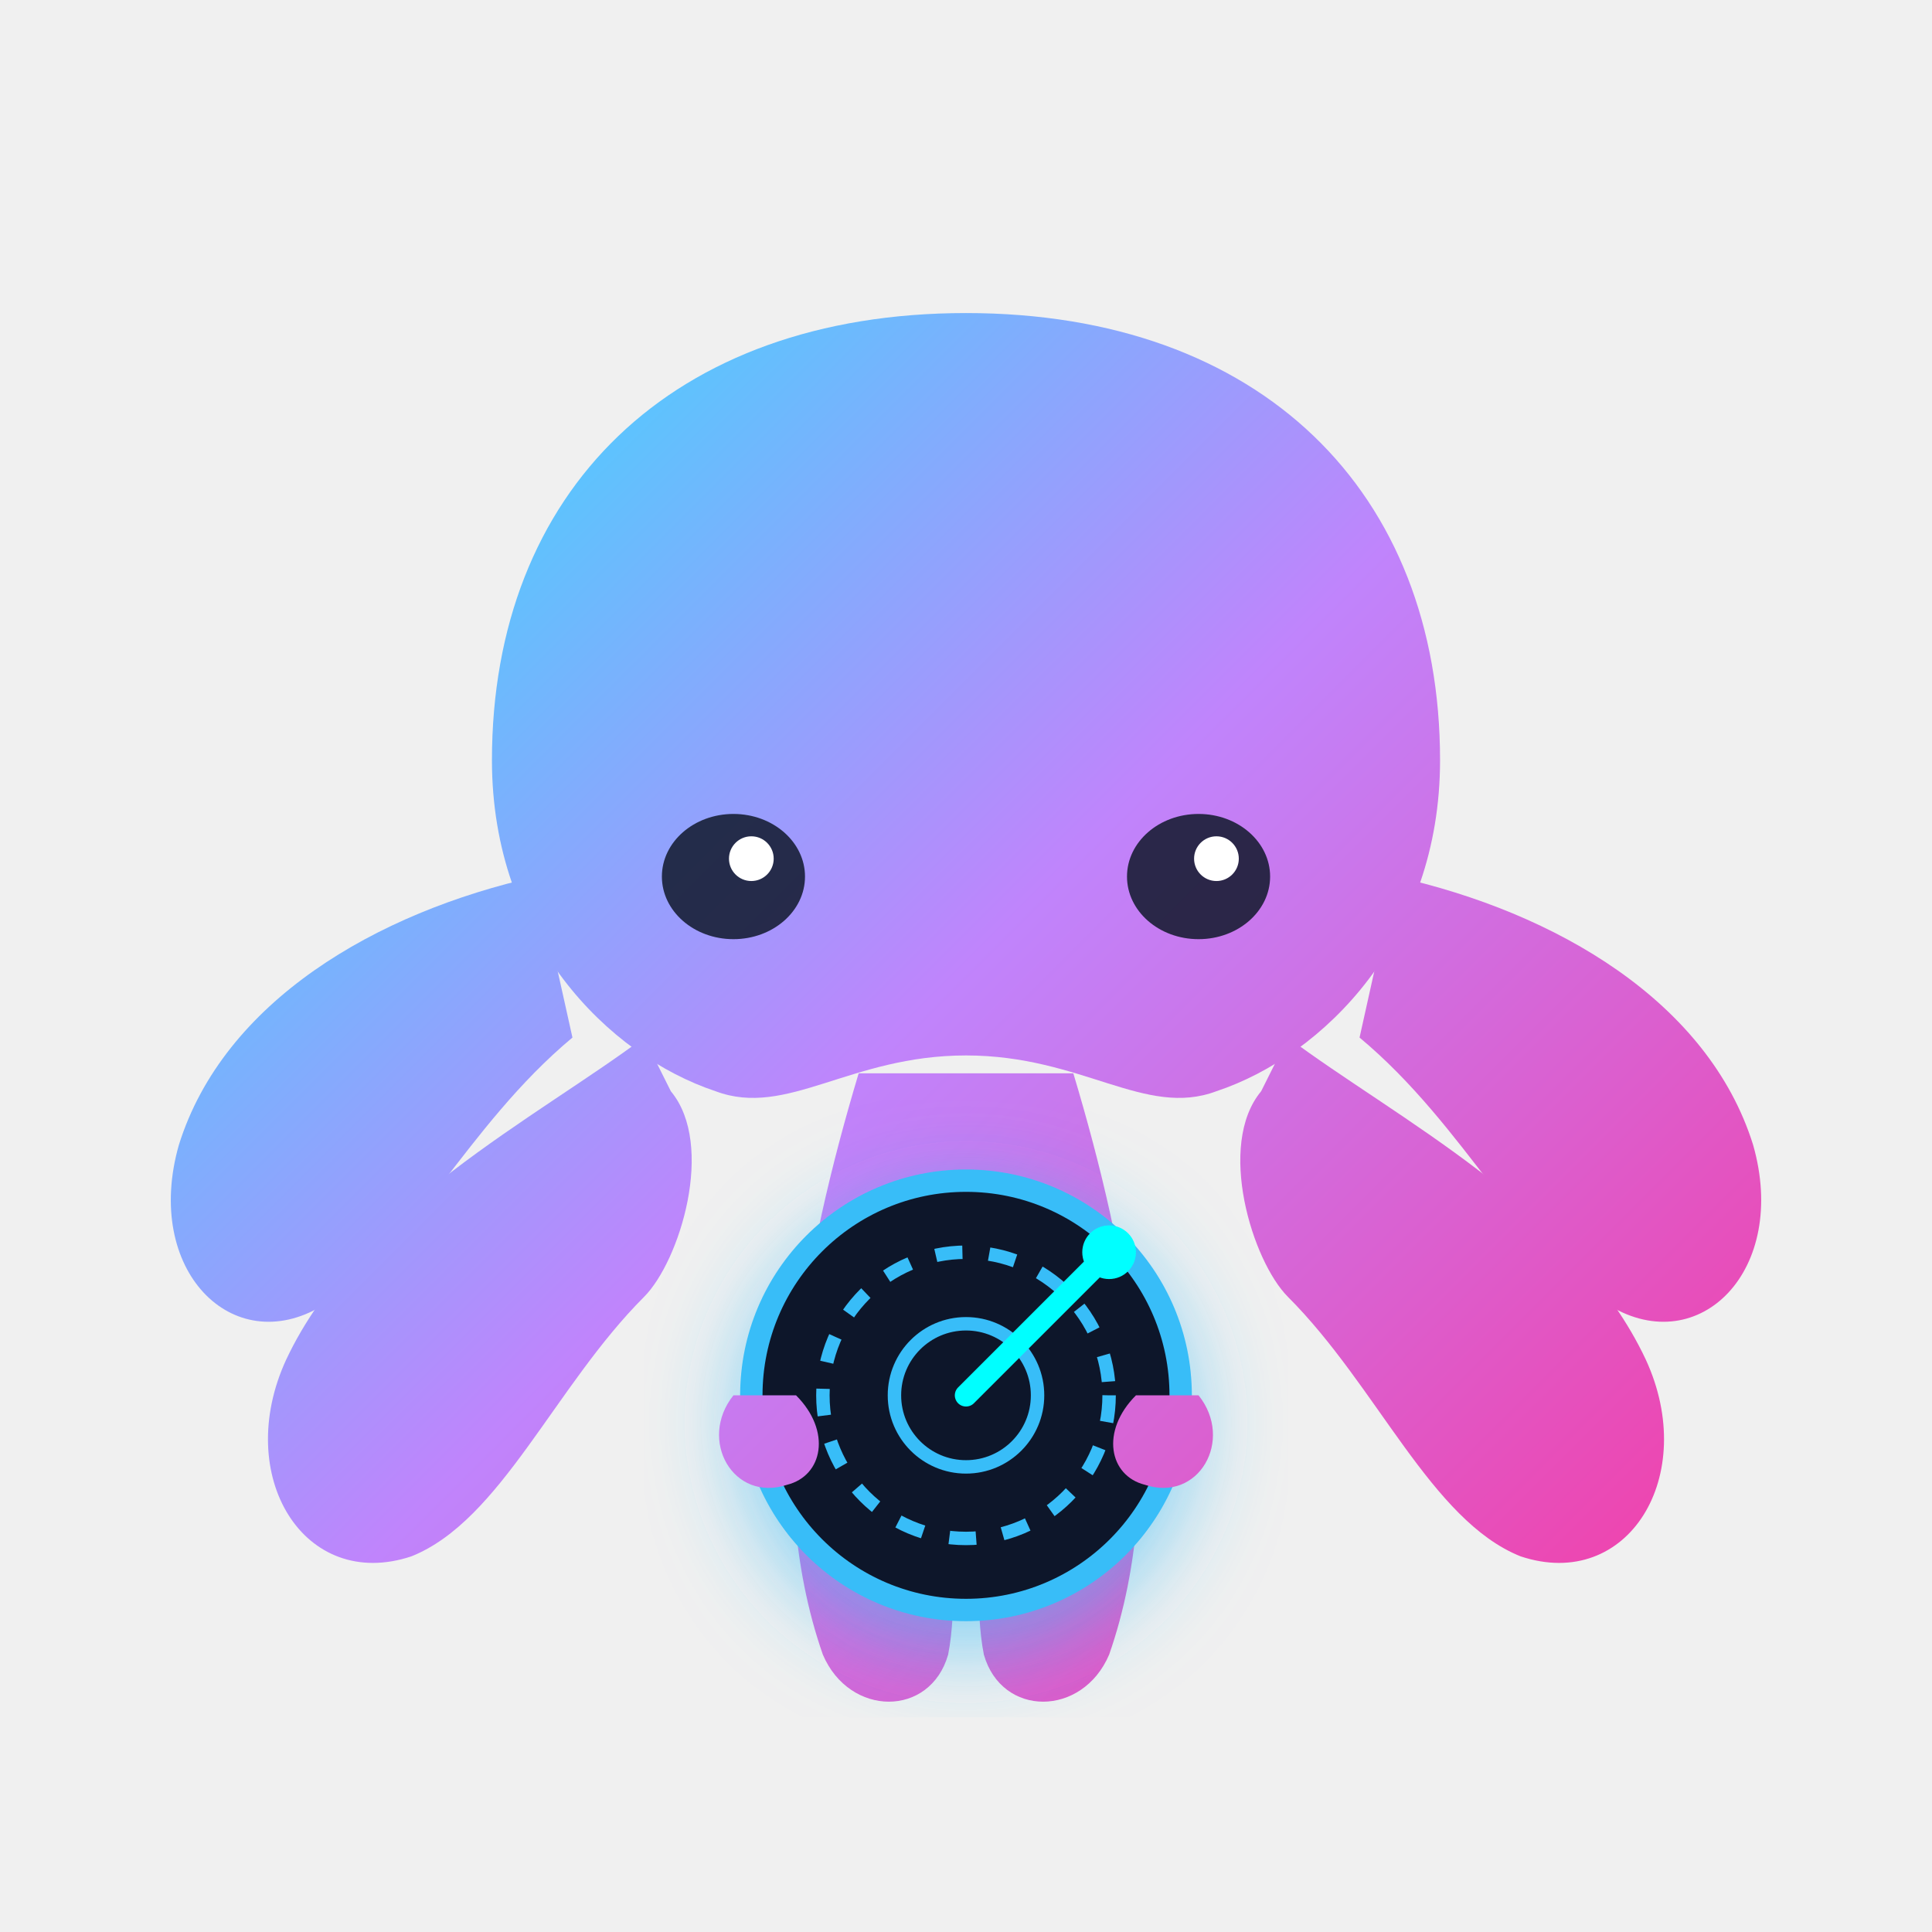
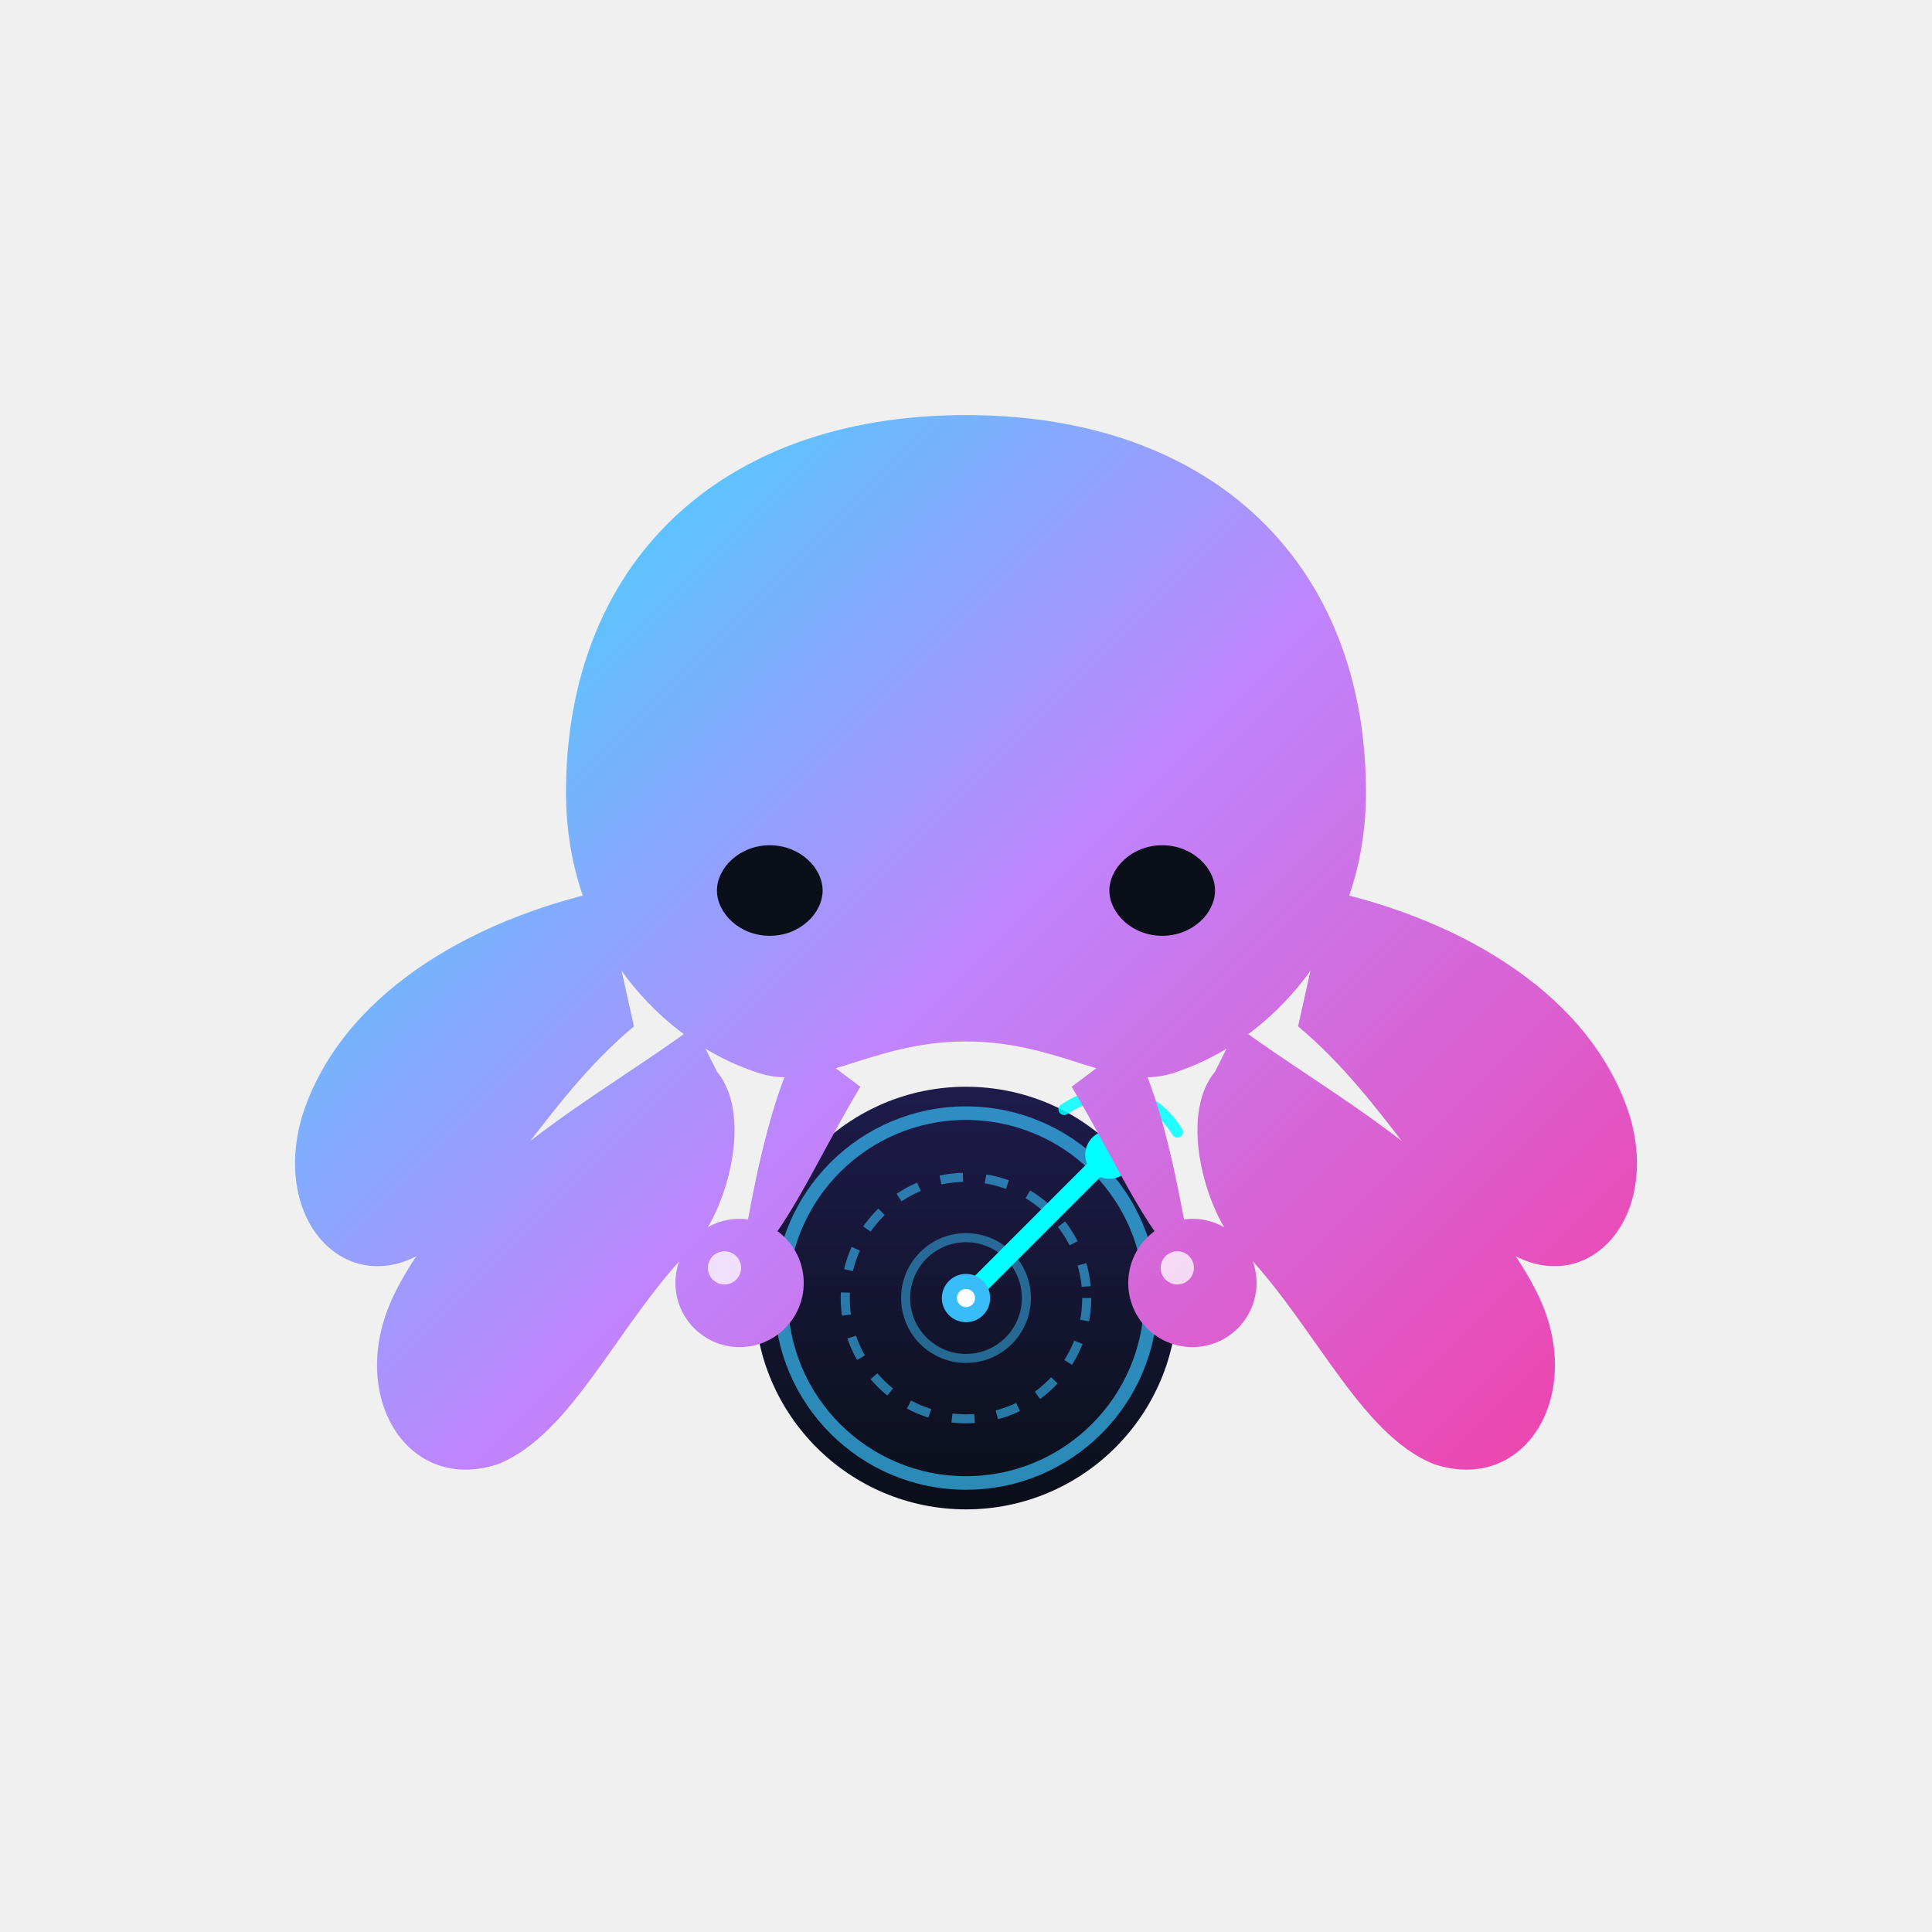
- <svg xmlns="http://www.w3.org/2000/svg" width="256" height="256" viewBox="20 20 216 216" fill="none">
+ <svg xmlns="http://www.w3.org/2000/svg" width="256" height="256" viewBox="0 0 256 256" fill="none">
  <defs>
    <linearGradient id="octoGradient" x1="32" y1="32" x2="224" y2="224" gradientUnits="userSpaceOnUse">
      <stop offset="0%" stop-color="#00FFFF" />
      <stop offset="50%" stop-color="#C084FC" />
      <stop offset="100%" stop-color="#FF2E93" />
    </linearGradient>
-     <filter id="pingGlow" x="-25%" y="-25%" width="150%" height="150%">
-       <feDropShadow dx="0" dy="3" stdDeviation="5" flood-color="#38BDF8" flood-opacity="0.6" />
-     </filter>
+     <linearGradient id="pingDarkGrad" x1="128" y1="144" x2="128" y2="200" gradientUnits="userSpaceOnUse">
+       <stop offset="0%" stop-color="#1E1B4B" />
+       <stop offset="100%" stop-color="#0B0F19" />
+     </linearGradient>
  </defs>
  <g fill="url(#octoGradient)">
    <path d="M128 55 C95 55 75 75 75 105 C75 125 88 138 100 142 C108 145 115 138 128 138 C141 138 148 145 156 142 C168 138 181 125 181 105 C181 75 161 55 128 55 Z" />
-     <ellipse cx="102" cy="118" rx="8" ry="7" fill="#0F172A" opacity="0.85" />
-     <ellipse cx="154" cy="118" rx="8" ry="7" fill="#0F172A" opacity="0.85" />
-     <circle cx="104" cy="116" r="2.5" fill="#FFFFFF" />
-     <circle cx="156" cy="116" r="2.5" fill="#FFFFFF" />
-     <path d="M116 140 C110 160 105 185 112 205 C115 212 124 212 126 205 C128 195 124 175 128 155 C132 175 128 195 130 205 C132 212 141 212 144 205 C151 185 146 160 140 140 Z" />
+     <path d="M102 112 C98 112 95 115 95 118 C95 121 98 124 102 124 C106 124 109 121 109 118 C109 115 106 112 102 112 Z" fill="#0B0F19" />
+     <path d="M154 112 C150 112 147 115 147 118 C147 121 150 124 154 124 C158 124 161 121 161 118 C161 115 158 112 154 112 Z" fill="#0B0F19" />
    <path d="M92 136 C80 145 60 155 52 172 C46 185 54 198 66 194 C76 190 82 175 92 165 C96 161 100 148 95 142 Z" />
    <path d="M80 118 C62 122 45 132 40 148 C36 162 46 172 56 166 C66 160 72 146 84 136 Z" />
    <path d="M164 136 C176 145 196 155 204 172 C210 185 202 198 190 194 C180 190 174 175 164 165 C160 161 156 148 161 142 Z" />
    <path d="M176 118 C194 122 211 132 216 148 C220 162 210 172 200 166 C190 160 184 146 172 136 Z" />
  </g>
-   <g filter="url(#pingGlow)">
-     <circle cx="128" cy="176" r="24" fill="#0F172A" stroke="#38BDF8" stroke-width="2.5" />
-     <circle cx="128" cy="176" r="16" fill="none" stroke="#38BDF8" stroke-width="1.5" stroke-dasharray="3 3" />
-     <circle cx="128" cy="176" r="8" fill="none" stroke="#38BDF8" stroke-width="1.5" />
-     <line x1="128" y1="176" x2="144" y2="160" stroke="#00FFFF" stroke-width="2.5" stroke-linecap="round" />
-     <circle cx="144" cy="160" r="3" fill="#00FFFF" />
+   <g>
+     <circle cx="128" cy="172" r="28" fill="url(#pingDarkGrad)" />
+     <circle cx="128" cy="172" r="24.5" fill="none" stroke="#38BDF8" stroke-width="1.8" opacity="0.7" />
+     <circle cx="128" cy="172" r="16" fill="none" stroke="#38BDF8" stroke-width="1.2" stroke-dasharray="3 3" opacity="0.6" />
+     <circle cx="128" cy="172" r="8" fill="none" stroke="#38BDF8" stroke-width="1.2" opacity="0.5" />
+     <line x1="128" y1="172" x2="147" y2="153" stroke="#00FFFF" stroke-width="2.5" stroke-linecap="round" />
+     <circle cx="147" cy="153" r="3.2" fill="#00FFFF" />
+     <path d="M141 147 C147 143 153 145 156 150" fill="none" stroke="#00FFFF" stroke-width="1.5" stroke-linecap="round" opacity="0.85" />
+     <circle cx="128" cy="172" r="3.2" fill="#38BDF8" />
+     <circle cx="128" cy="172" r="1.2" fill="#FFFFFF" />
  </g>
  <g fill="url(#octoGradient)">
-     <path d="M102 176 C98 181 102 188 108 186 C112 185 113 180 109 176 Z" />
-     <path d="M154 176 C158 181 154 188 148 186 C144 185 143 180 147 176 Z" />
+     <path d="M106 138 C102 146 100 156 98 168 C103 166 108 154 114 144 Z" />
+     <path d="M150 138 C154 146 156 156 158 168 C153 166 148 154 142 144 Z" />
+   </g>
+   <g>
+     <circle cx="98" cy="170" r="8.5" fill="url(#octoGradient)" />
+     <circle cx="96" cy="168" r="2.2" fill="#FFFFFF" opacity="0.75" />
+     <circle cx="158" cy="170" r="8.5" fill="url(#octoGradient)" />
+     <circle cx="156" cy="168" r="2.2" fill="#FFFFFF" opacity="0.75" />
  </g>
</svg>
